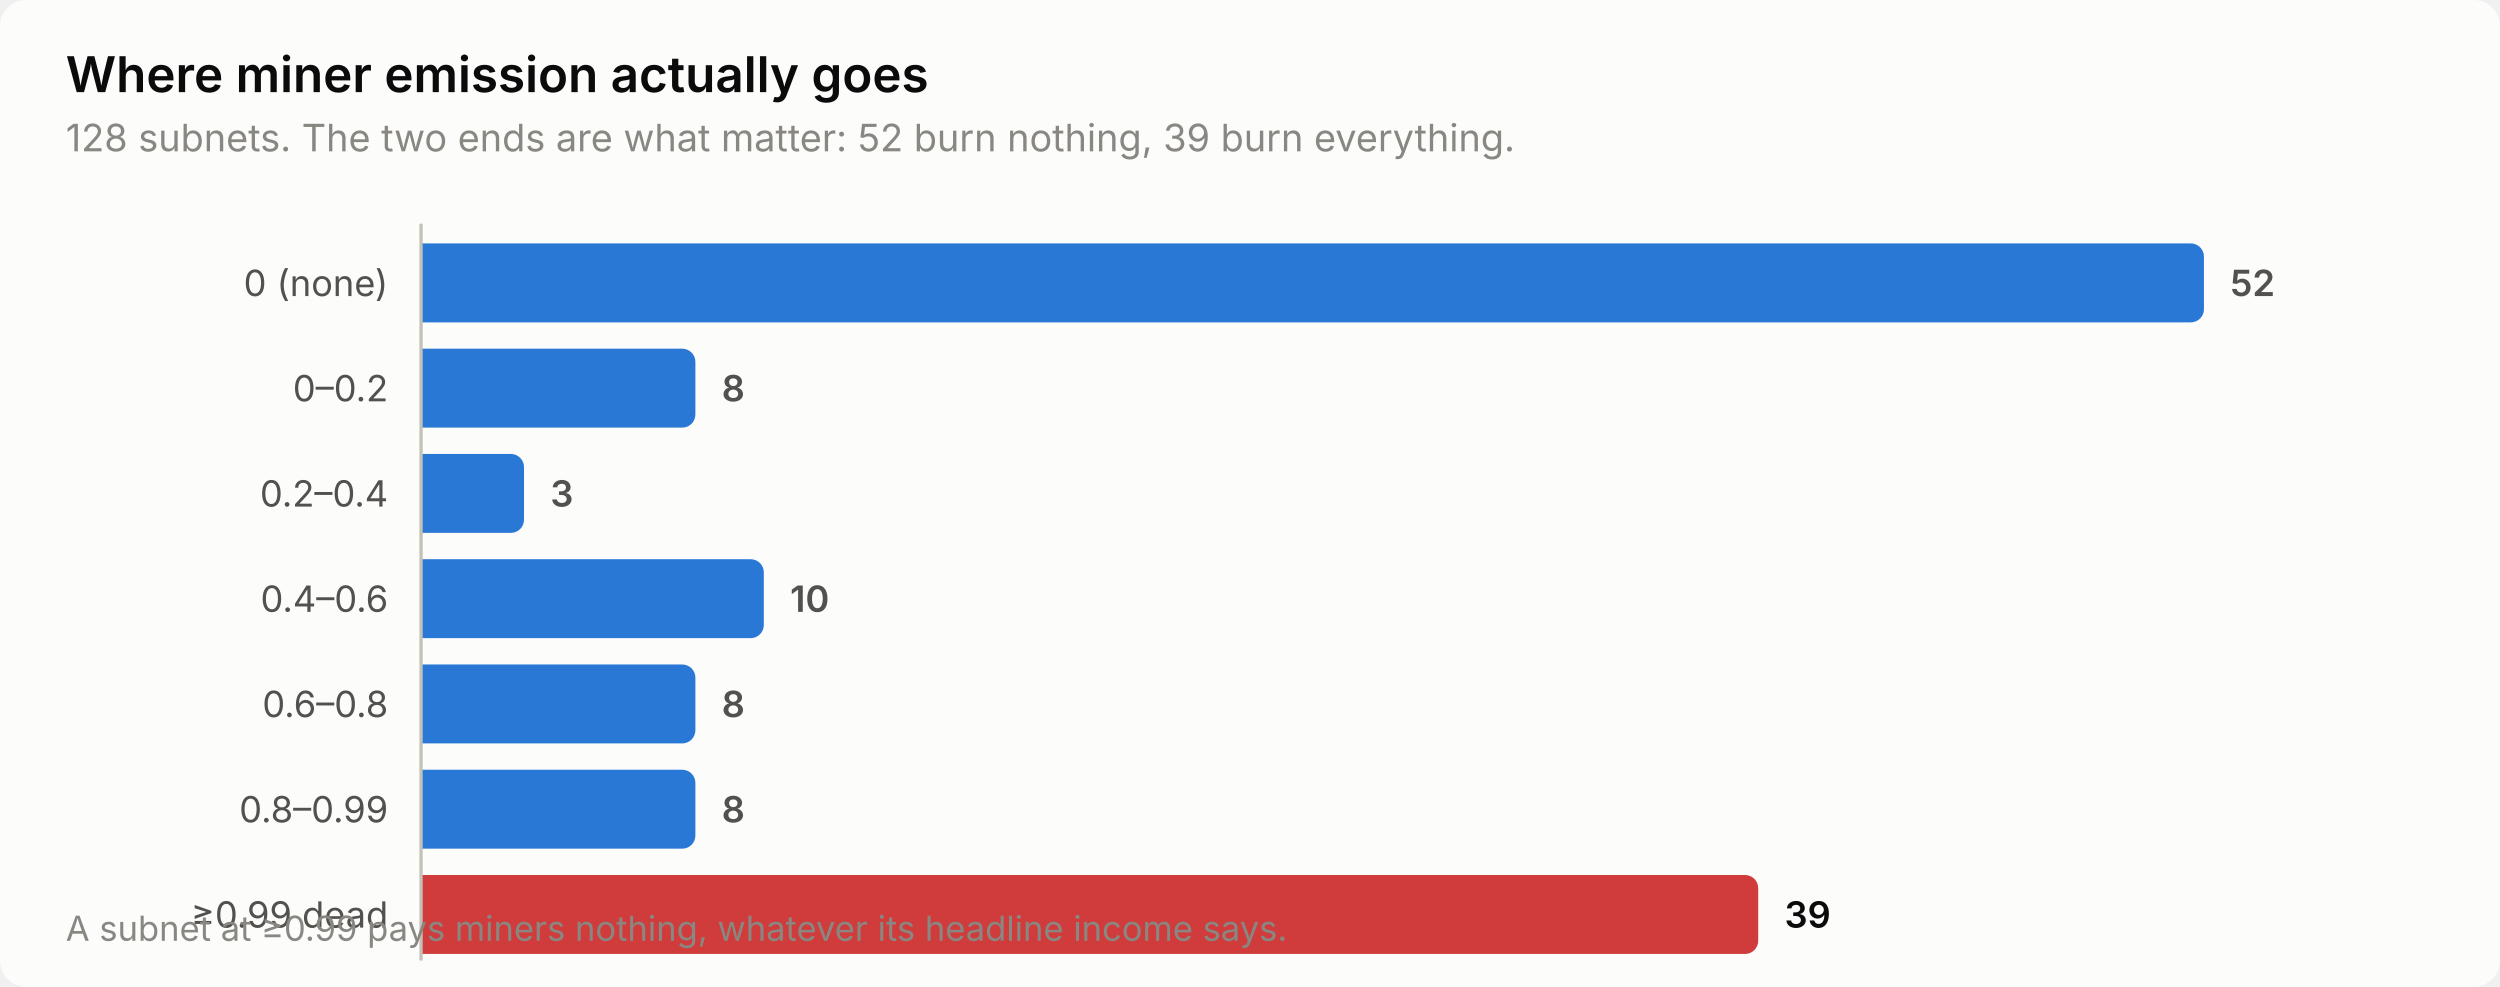
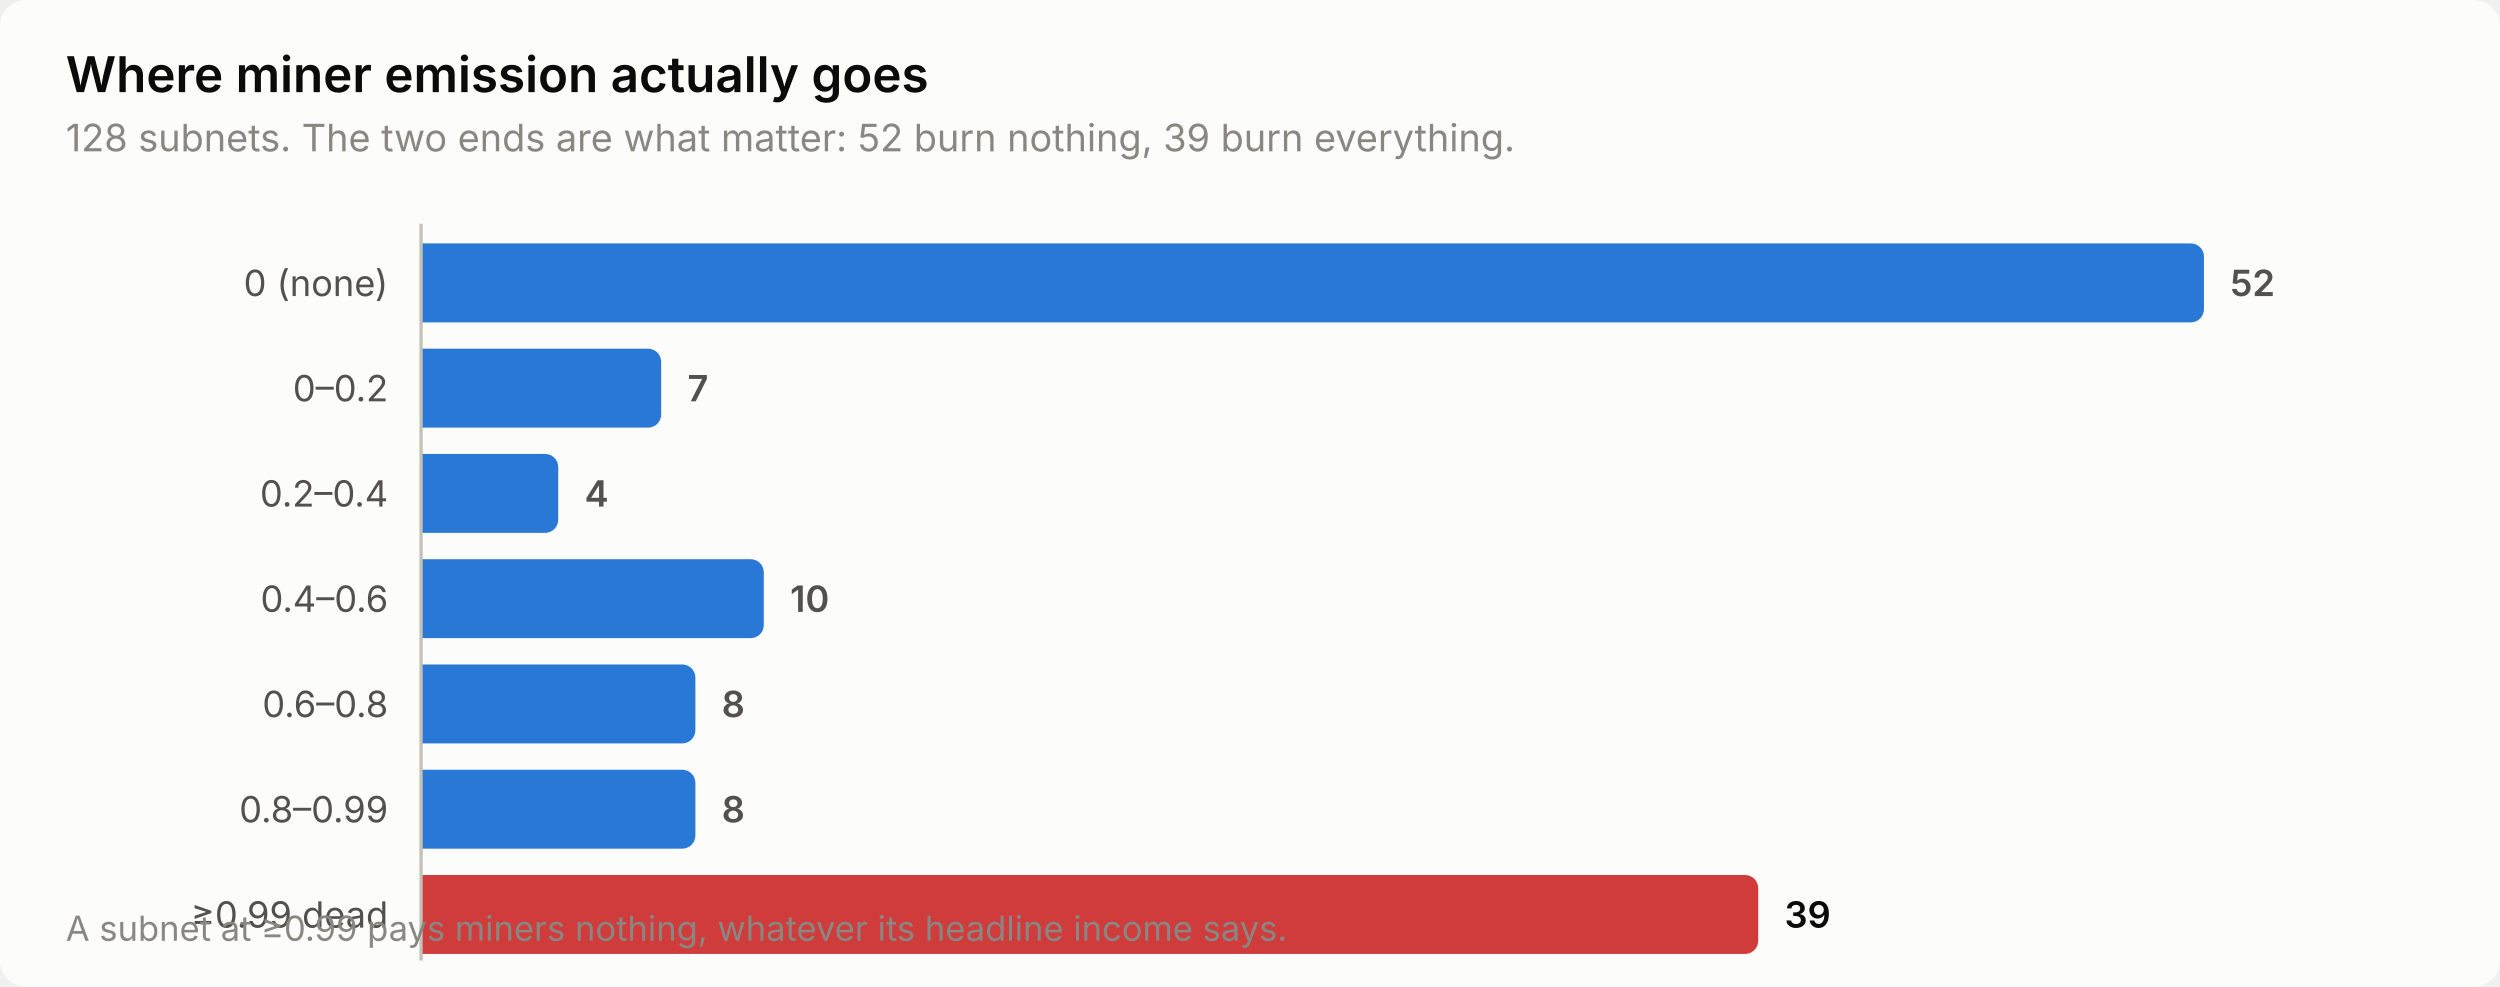
<svg xmlns="http://www.w3.org/2000/svg" width="760" height="300" viewBox="0 0 760 300" role="img" aria-label="Where miner emission actually goes">
  <style>
    text { font-family: system-ui, -apple-system, 'Segoe UI', sans-serif; }
    .t-title { font-size: 15px; font-weight: 600; }
    .t-sub { font-size: 11.5px; }
    .t-lab { font-size: 11px; }
    .t-val { font-size: 11px; font-weight: 600; font-variant-numeric: tabular-nums; }
    .t-tick { font-size: 10.5px; font-variant-numeric: tabular-nums; }

    .surface { fill: #fcfcfb; }
    .ink { fill: #0b0b0b; }
    .ink2 { fill: #52514e; }
    .muted { fill: #898781; }
    .grid { stroke: #e1e0d9; }
    .axis { stroke: #c3c2b7; }
    .accent { fill: #2a78d6; }
    .critical { fill: #d03b3b; }
    .deemph { fill: #d8d7d0; }

    @media (prefers-color-scheme: dark) {
      .surface { fill: #1a1a19; }
      .ink { fill: #ffffff; }
      .ink2 { fill: #c3c2b7; }
      .muted { fill: #898781; }
      .grid { stroke: #2c2c2a; }
      .axis { stroke: #383835; }
      .accent { fill: #3987e5; }
      .deemph { fill: #3a3a37; }
    }
</style>
  <rect class="surface" width="760" height="300" rx="8" />
  <text class="ink t-title" x="20" y="28">Where miner emission actually goes</text>
  <text class="muted t-sub" x="20" y="46">128 subnets. The two ends are what matter: 52 burn nothing, 39 burn everything.</text>
  <text class="ink2 t-lab" x="118" y="90" text-anchor="end">0 (none)</text>
  <path class="accent" d="M128.0,74.0 H666.0 a4.0,4.0 0 0 1 4.0,4.0 V94.0 a4.0,4.0 0 0 1 -4.0,4.0 H128.0 Z" />
  <text class="ink2 t-val" x="678.0" y="90">52</text>
  <text class="ink2 t-lab" x="118" y="122" text-anchor="end">0–0.2</text>
-   <path class="accent" d="M128.0,106.0 H207.4 a4.0,4.0 0 0 1 4.0,4.0 V126.0 a4.0,4.0 0 0 1 -4.0,4.0 H128.0 Z" />
-   <text class="ink2 t-val" x="219.4" y="122">8</text>
+   <path class="accent" d="M128.0,106.0 H197.0 a4.0,4.0 0 0 1 4.0,4.0 V126.0 a4.0,4.0 0 0 1 -4.0,4.0 H128.0 Z" />
+   <text class="ink2 t-val" x="209.0" y="122">7</text>
  <text class="ink2 t-lab" x="118" y="154" text-anchor="end">0.2–0.4</text>
-   <path class="accent" d="M128.0,138.0 H155.3 a4.0,4.0 0 0 1 4.0,4.0 V158.0 a4.0,4.0 0 0 1 -4.0,4.0 H128.0 Z" />
-   <text class="ink2 t-val" x="167.3" y="154">3</text>
+   <path class="accent" d="M128.0,138.0 H165.7 a4.0,4.0 0 0 1 4.0,4.0 V158.0 a4.0,4.0 0 0 1 -4.0,4.0 H128.0 Z" />
+   <text class="ink2 t-val" x="177.7" y="154">4</text>
  <text class="ink2 t-lab" x="118" y="186" text-anchor="end">0.4–0.6</text>
  <path class="accent" d="M128.0,170.0 H228.2 a4.0,4.0 0 0 1 4.0,4.0 V190.0 a4.0,4.0 0 0 1 -4.0,4.0 H128.0 Z" />
  <text class="ink2 t-val" x="240.2" y="186">10</text>
  <text class="ink2 t-lab" x="118" y="218" text-anchor="end">0.6–0.8</text>
  <path class="accent" d="M128.0,202.0 H207.4 a4.0,4.0 0 0 1 4.0,4.0 V222.0 a4.0,4.0 0 0 1 -4.0,4.0 H128.0 Z" />
  <text class="ink2 t-val" x="219.4" y="218">8</text>
  <text class="ink2 t-lab" x="118" y="250" text-anchor="end">0.8–0.99</text>
  <path class="accent" d="M128.0,234.0 H207.4 a4.0,4.0 0 0 1 4.0,4.0 V254.0 a4.0,4.0 0 0 1 -4.0,4.0 H128.0 Z" />
  <text class="ink2 t-val" x="219.4" y="250">8</text>
  <text class="ink2 t-lab" x="118" y="282" text-anchor="end">≥0.99 dead</text>
  <path class="critical" d="M128.0,266.0 H530.5 a4.0,4.0 0 0 1 4.0,4.0 V286.0 a4.0,4.0 0 0 1 -4.0,4.0 H128.0 Z" />
  <text class="ink t-val" x="542.5" y="282">39</text>
  <line class="axis" x1="128" y1="68" x2="128" y2="292" stroke-width="1" />
  <text class="muted t-tick" x="20" y="286">A subnet at ≥0.99 pays miners nothing, whatever its headline income says.</text>
</svg>
